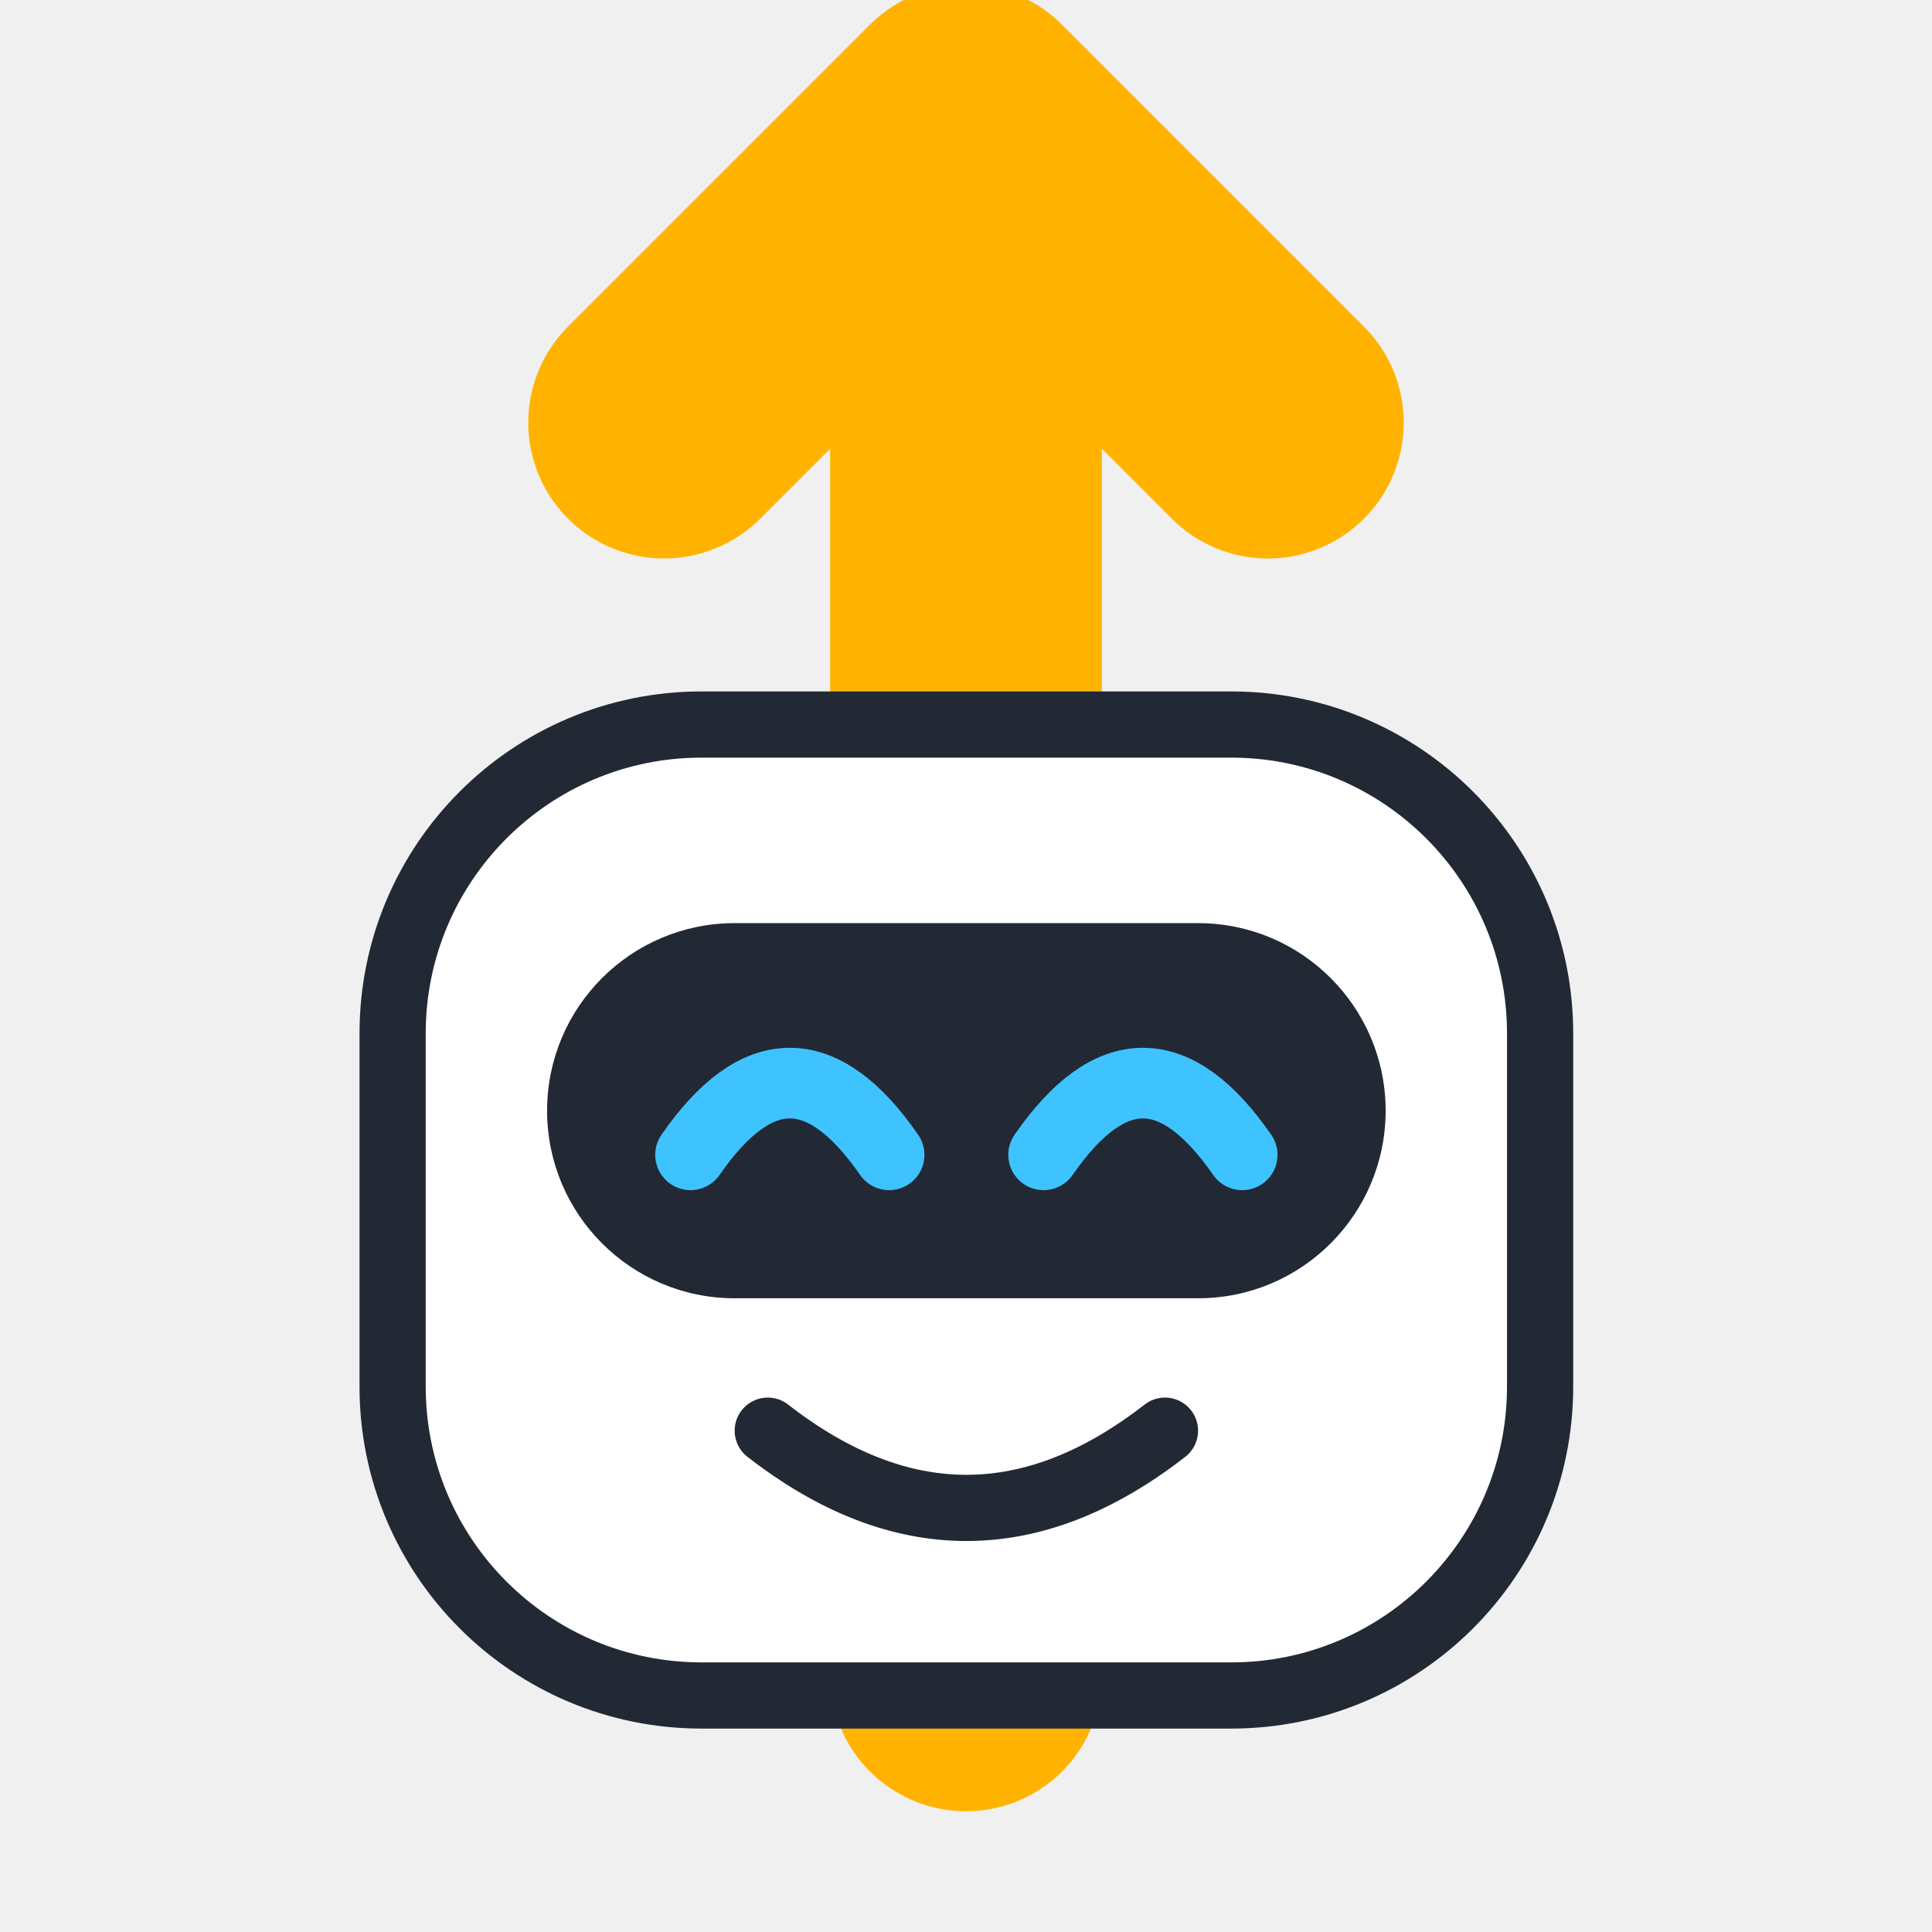
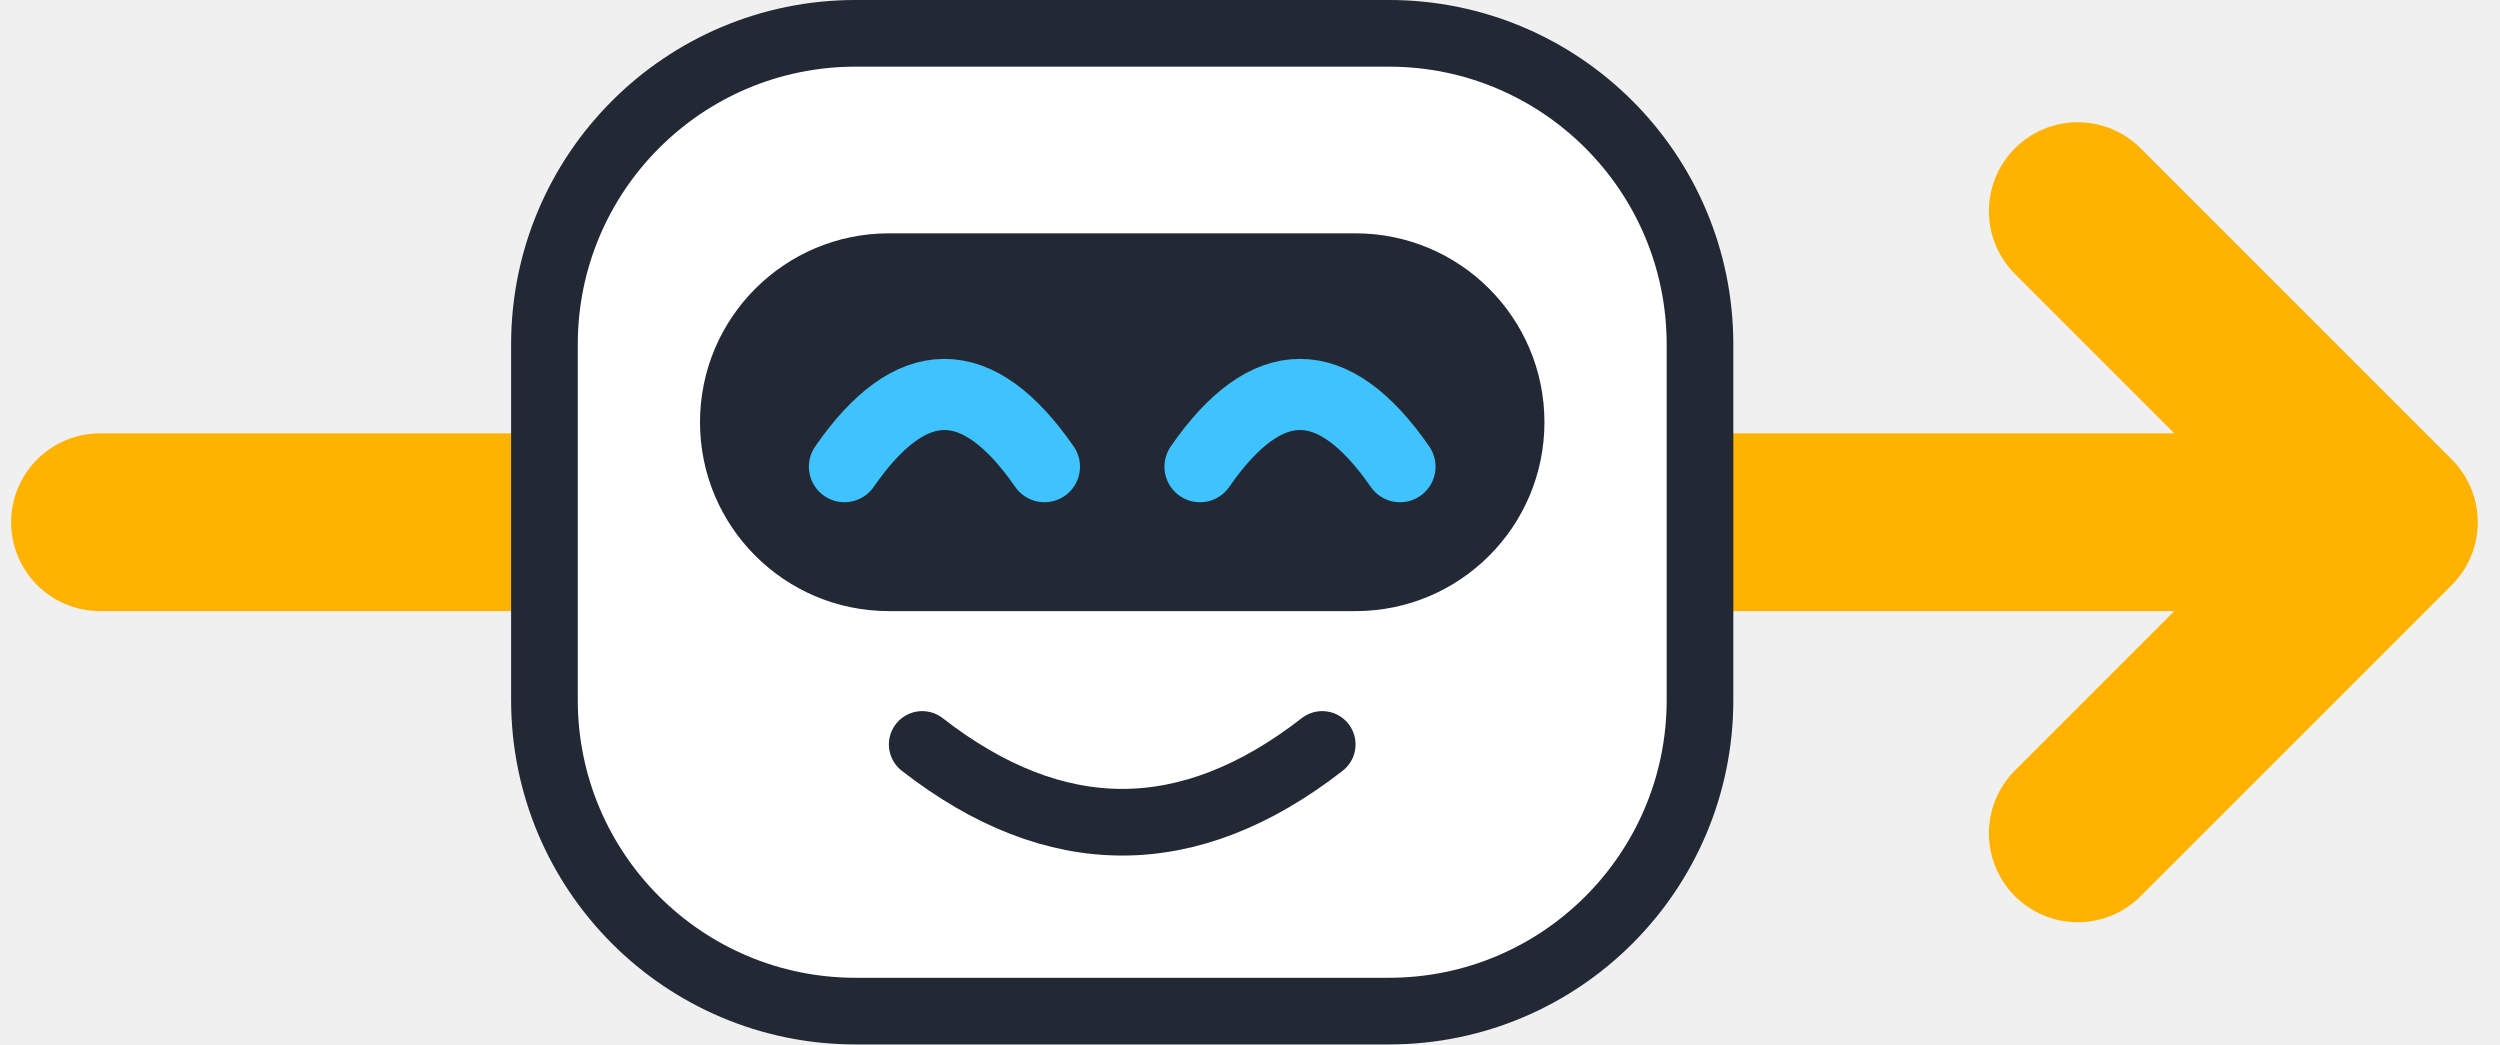
- <svg xmlns="http://www.w3.org/2000/svg" viewBox="0 0 64 64" width="64" height="64">
-   <path d="M32 55.5 V6" fill="none" stroke="#ffb300" stroke-width="9" stroke-linecap="round" stroke-linejoin="round" />
-   <path d="M22 14 L32 4 L42 14" fill="none" stroke="#ffb300" stroke-width="9" stroke-linecap="round" stroke-linejoin="round" />
-   <g transform="translate(8.62 15.96) scale(0.731)">
-     <rect x="6" y="11" width="52" height="44" rx="14" fill="#fff" stroke="#222935" stroke-width="3" />
-     <rect x="13" y="20" width="38" height="17" rx="8.5" fill="#222935" />
-     <path d="M19.5 30.5 Q24 24 28.5 30.5" fill="none" stroke="#3fc3ff" stroke-width="3.2" stroke-linecap="round" />
-     <path d="M35.5 30.5 Q40 24 44.5 30.5" fill="none" stroke="#3fc3ff" stroke-width="3.2" stroke-linecap="round" />
-     <path d="M23 43 Q32 50 41 43" fill="none" stroke="#222935" stroke-width="3" stroke-linecap="round" />
-   </g>
+ <svg xmlns="http://www.w3.org/2000/svg" viewBox="-18.5 9.5 112.5 47" width="112.5" height="47">
+   <path d="M-14 33 H88" stroke="#ffb300" stroke-width="8" fill="none" stroke-linecap="round" stroke-linejoin="round" />
+   <path d="M75 19 L89 33 L75 47" stroke="#ffb300" stroke-width="8" fill="none" stroke-linecap="round" stroke-linejoin="round" />
+   <rect x="6" y="11" width="52" height="44" rx="14" fill="#fff" stroke="#222935" stroke-width="3" />
+   <rect x="13" y="20" width="38" height="17" rx="8.5" fill="#222935" />
+   <path d="M19.5 30.5 Q24 24 28.5 30.5" fill="none" stroke="#3fc3ff" stroke-width="3.2" stroke-linecap="round" />
+   <path d="M35.5 30.5 Q40 24 44.5 30.5" fill="none" stroke="#3fc3ff" stroke-width="3.2" stroke-linecap="round" />
+   <path d="M23 43 Q32 50 41 43" fill="none" stroke="#222935" stroke-width="3" stroke-linecap="round" />
</svg>
